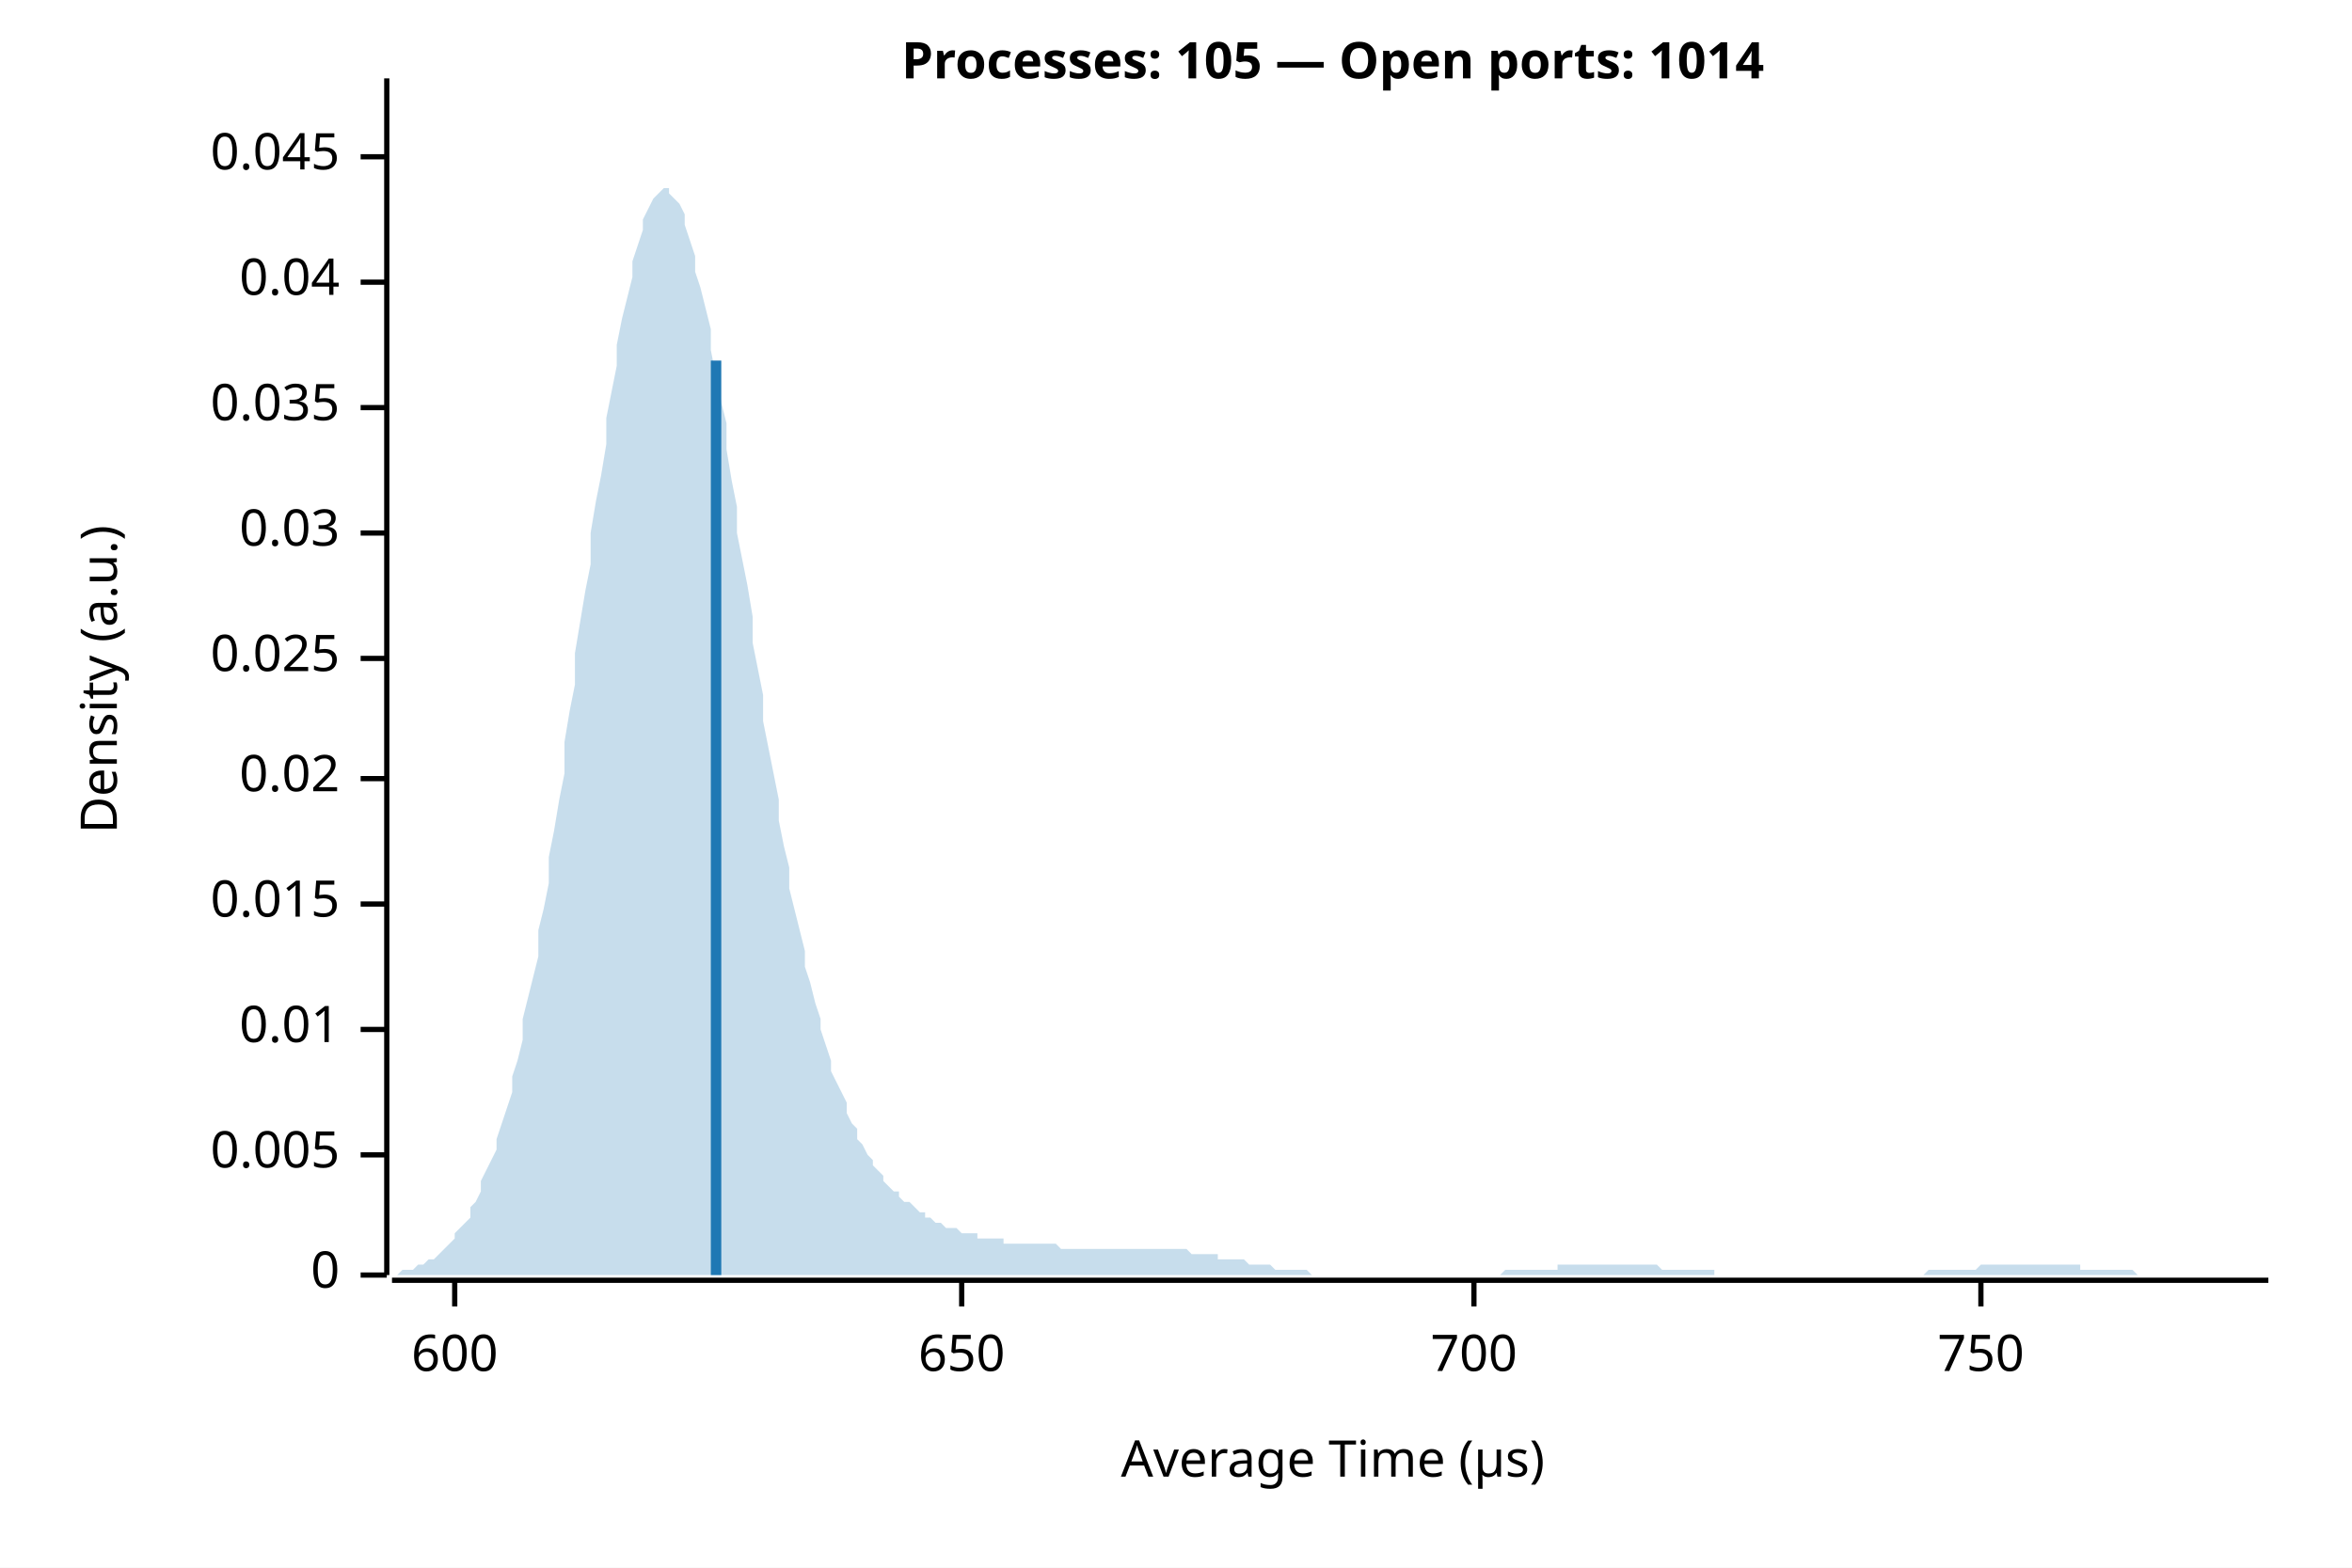
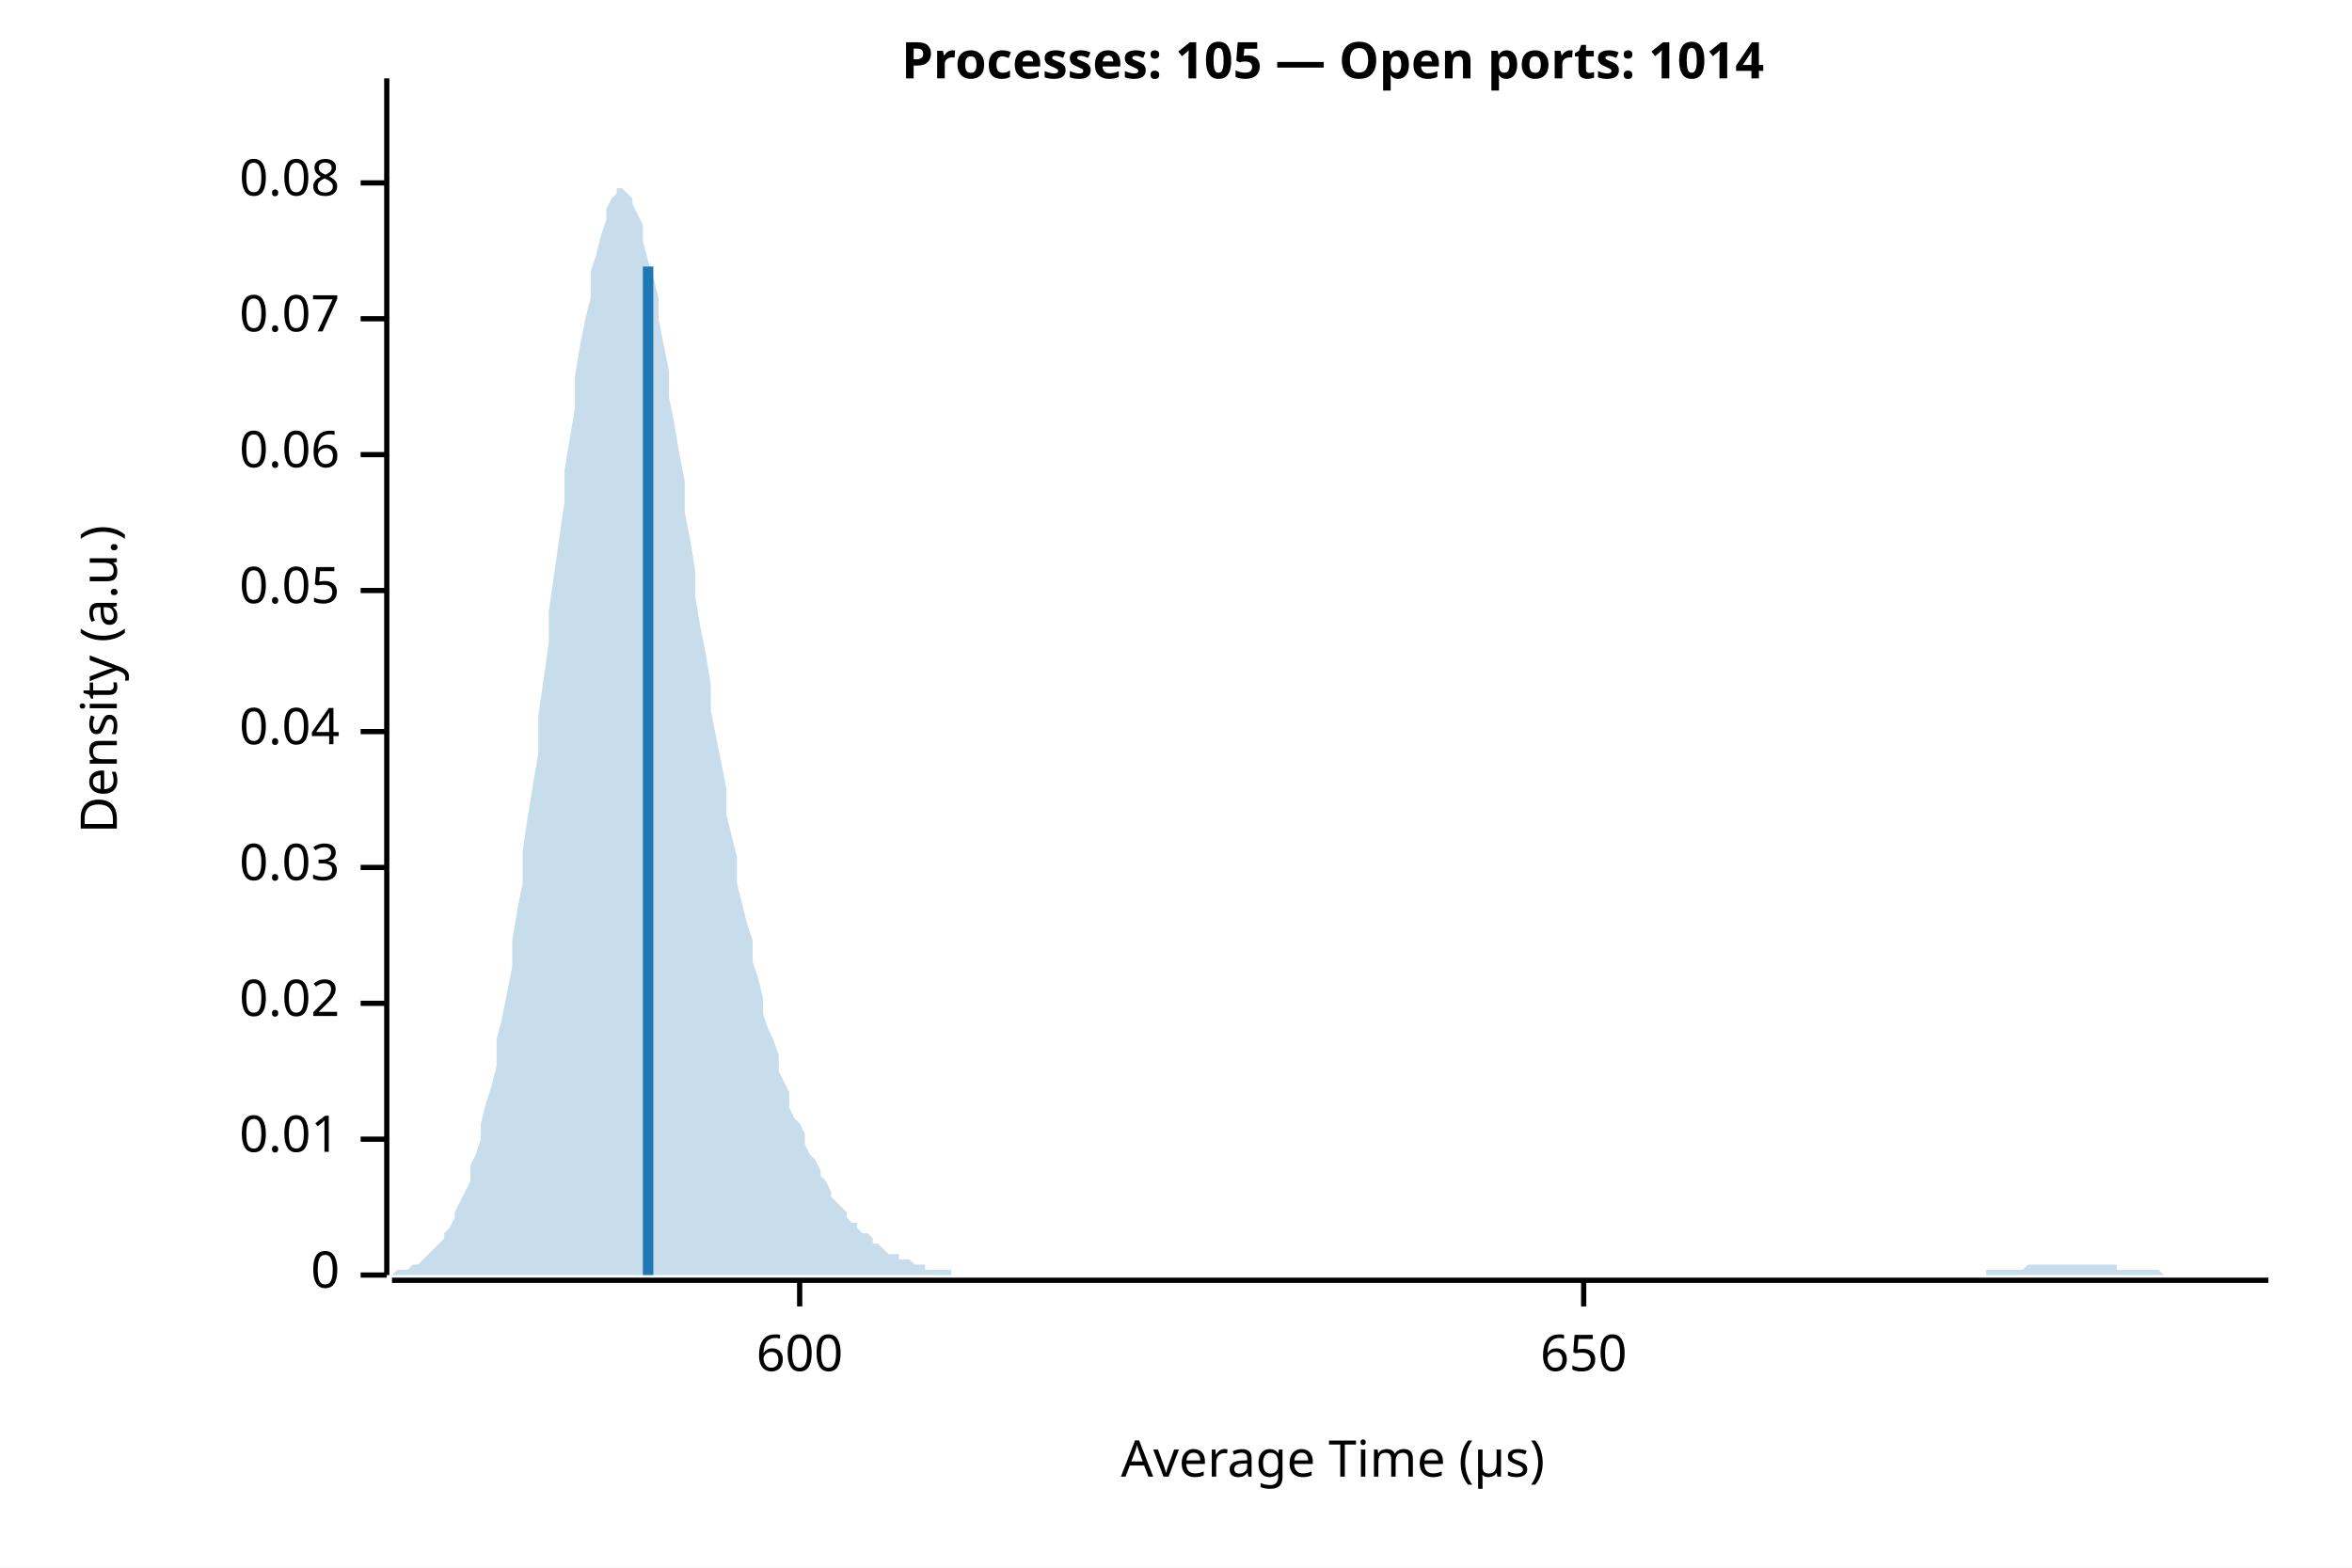
<svg xmlns="http://www.w3.org/2000/svg" width="450" height="300" viewBox="0 0 450 300">
  <rect width="100%" height="100%" fill="white" />
  <text x="255" y="15" font-weight="bold" text-anchor="middle" font-family="sans-serif" font-size="9.677" opacity="1" fill="#000000">Processes: 105 — Open ports: 1014</text>
  <text x="15" y="130" dy="0.76em" text-anchor="middle" font-family="sans-serif" font-size="9.677" opacity="1" fill="#000000" transform="rotate(270, 15, 130)">
Density (a.u.)
</text>
  <text x="255" y="285" dy="-0.5ex" text-anchor="middle" font-family="sans-serif" font-size="9.677" opacity="1" fill="#000000">
Average Time (µs)
</text>
  <polyline fill="none" opacity="1" stroke="#000000" stroke-width="1" points="74,15 74,244 " />
  <text x="65" y="244" dy="0.5ex" text-anchor="end" font-family="sans-serif" font-size="9.677" opacity="1" fill="#000000">
0
</text>
  <polyline fill="none" opacity="1" stroke="#000000" stroke-width="1" points="69,244 74,244 " />
-   <text x="65" y="221" dy="0.5ex" text-anchor="end" font-family="sans-serif" font-size="9.677" opacity="1" fill="#000000">
- 0.005
- </text>
-   <polyline fill="none" opacity="1" stroke="#000000" stroke-width="1" points="69,221 74,221 " />
-   <text x="65" y="197" dy="0.5ex" text-anchor="end" font-family="sans-serif" font-size="9.677" opacity="1" fill="#000000">
+   <text x="65" y="218" dy="0.5ex" text-anchor="end" font-family="sans-serif" font-size="9.677" opacity="1" fill="#000000">
0.01
</text>
-   <polyline fill="none" opacity="1" stroke="#000000" stroke-width="1" points="69,197 74,197 " />
-   <text x="65" y="173" dy="0.5ex" text-anchor="end" font-family="sans-serif" font-size="9.677" opacity="1" fill="#000000">
- 0.015
- </text>
-   <polyline fill="none" opacity="1" stroke="#000000" stroke-width="1" points="69,173 74,173 " />
-   <text x="65" y="149" dy="0.5ex" text-anchor="end" font-family="sans-serif" font-size="9.677" opacity="1" fill="#000000">
+   <polyline fill="none" opacity="1" stroke="#000000" stroke-width="1" points="69,218 74,218 " />
+   <text x="65" y="192" dy="0.5ex" text-anchor="end" font-family="sans-serif" font-size="9.677" opacity="1" fill="#000000">
0.02
</text>
-   <polyline fill="none" opacity="1" stroke="#000000" stroke-width="1" points="69,149 74,149 " />
-   <text x="65" y="126" dy="0.5ex" text-anchor="end" font-family="sans-serif" font-size="9.677" opacity="1" fill="#000000">
- 0.025
- </text>
-   <polyline fill="none" opacity="1" stroke="#000000" stroke-width="1" points="69,126 74,126 " />
-   <text x="65" y="102" dy="0.5ex" text-anchor="end" font-family="sans-serif" font-size="9.677" opacity="1" fill="#000000">
+   <polyline fill="none" opacity="1" stroke="#000000" stroke-width="1" points="69,192 74,192 " />
+   <text x="65" y="166" dy="0.5ex" text-anchor="end" font-family="sans-serif" font-size="9.677" opacity="1" fill="#000000">
0.03
</text>
-   <polyline fill="none" opacity="1" stroke="#000000" stroke-width="1" points="69,102 74,102 " />
-   <text x="65" y="78" dy="0.5ex" text-anchor="end" font-family="sans-serif" font-size="9.677" opacity="1" fill="#000000">
- 0.035
- </text>
-   <polyline fill="none" opacity="1" stroke="#000000" stroke-width="1" points="69,78 74,78 " />
-   <text x="65" y="54" dy="0.5ex" text-anchor="end" font-family="sans-serif" font-size="9.677" opacity="1" fill="#000000">
+   <polyline fill="none" opacity="1" stroke="#000000" stroke-width="1" points="69,166 74,166 " />
+   <text x="65" y="140" dy="0.5ex" text-anchor="end" font-family="sans-serif" font-size="9.677" opacity="1" fill="#000000">
0.04
</text>
-   <polyline fill="none" opacity="1" stroke="#000000" stroke-width="1" points="69,54 74,54 " />
-   <text x="65" y="30" dy="0.5ex" text-anchor="end" font-family="sans-serif" font-size="9.677" opacity="1" fill="#000000">
- 0.045
+   <polyline fill="none" opacity="1" stroke="#000000" stroke-width="1" points="69,140 74,140 " />
+   <text x="65" y="113" dy="0.5ex" text-anchor="end" font-family="sans-serif" font-size="9.677" opacity="1" fill="#000000">
+ 0.05
</text>
-   <polyline fill="none" opacity="1" stroke="#000000" stroke-width="1" points="69,30 74,30 " />
+   <polyline fill="none" opacity="1" stroke="#000000" stroke-width="1" points="69,113 74,113 " />
+   <text x="65" y="87" dy="0.5ex" text-anchor="end" font-family="sans-serif" font-size="9.677" opacity="1" fill="#000000">
+ 0.06
+ </text>
+   <polyline fill="none" opacity="1" stroke="#000000" stroke-width="1" points="69,87 74,87 " />
+   <text x="65" y="61" dy="0.5ex" text-anchor="end" font-family="sans-serif" font-size="9.677" opacity="1" fill="#000000">
+ 0.07
+ </text>
+   <polyline fill="none" opacity="1" stroke="#000000" stroke-width="1" points="69,61 74,61 " />
+   <text x="65" y="35" dy="0.5ex" text-anchor="end" font-family="sans-serif" font-size="9.677" opacity="1" fill="#000000">
+ 0.08
+ </text>
+   <polyline fill="none" opacity="1" stroke="#000000" stroke-width="1" points="69,35 74,35 " />
  <polyline fill="none" opacity="1" stroke="#000000" stroke-width="1" points="75,245 434,245 " />
-   <text x="87" y="255" dy="0.76em" text-anchor="middle" font-family="sans-serif" font-size="9.677" opacity="1" fill="#000000">
+   <text x="153" y="255" dy="0.76em" text-anchor="middle" font-family="sans-serif" font-size="9.677" opacity="1" fill="#000000">
600
</text>
-   <polyline fill="none" opacity="1" stroke="#000000" stroke-width="1" points="87,245 87,250 " />
-   <text x="184" y="255" dy="0.76em" text-anchor="middle" font-family="sans-serif" font-size="9.677" opacity="1" fill="#000000">
+   <polyline fill="none" opacity="1" stroke="#000000" stroke-width="1" points="153,245 153,250 " />
+   <text x="303" y="255" dy="0.76em" text-anchor="middle" font-family="sans-serif" font-size="9.677" opacity="1" fill="#000000">
650
</text>
-   <polyline fill="none" opacity="1" stroke="#000000" stroke-width="1" points="184,245 184,250 " />
-   <text x="282" y="255" dy="0.76em" text-anchor="middle" font-family="sans-serif" font-size="9.677" opacity="1" fill="#000000">
- 700
- </text>
-   <polyline fill="none" opacity="1" stroke="#000000" stroke-width="1" points="282,245 282,250 " />
-   <text x="379" y="255" dy="0.76em" text-anchor="middle" font-family="sans-serif" font-size="9.677" opacity="1" fill="#000000">
- 750
- </text>
-   <polyline fill="none" opacity="1" stroke="#000000" stroke-width="1" points="379,245 379,250 " />
-   <polygon opacity="0.25" fill="#1F78B4" points="75,244 75,244 76,244 77,243 77,243 78,243 79,243 80,242 80,242 81,242 82,241 82,241 83,241 84,240 85,239 85,239 86,238 87,237 87,236 88,235 89,234 90,233 90,231 91,230 92,228 92,226 93,224 94,222 95,220 95,218 96,215 97,212 98,209 98,206 99,203 100,199 100,195 101,191 102,187 103,183 103,178 104,174 105,169 105,164 106,159 107,153 108,148 108,142 109,136 110,131 110,125 111,119 112,113 113,108 113,102 114,96 115,91 116,85 116,80 117,75 118,70 118,66 119,61 120,57 121,53 121,50 122,47 123,44 123,42 124,40 125,38 126,37 126,37 127,36 128,36 128,37 129,38 130,39 131,41 131,43 132,46 133,49 133,52 134,55 135,59 136,63 136,67 137,72 138,77 139,81 139,86 140,92 141,97 141,102 142,107 143,112 144,118 144,123 145,128 146,133 146,138 147,143 148,148 149,153 149,157 150,162 151,166 151,170 152,174 153,178 154,182 154,185 155,188 156,192 157,195 157,197 158,200 159,203 159,205 160,207 161,209 162,211 162,213 163,215 164,216 164,218 165,219 166,221 167,222 167,223 168,224 169,225 169,226 170,227 171,228 172,228 172,229 173,230 174,230 175,231 175,231 176,232 177,232 177,233 178,233 179,234 180,234 180,234 181,235 182,235 182,235 183,235 184,236 185,236 185,236 186,236 187,236 187,237 188,237 189,237 190,237 190,237 191,237 192,237 192,238 193,238 194,238 195,238 195,238 196,238 197,238 198,238 198,238 199,238 200,238 200,238 201,238 202,238 203,239 203,239 204,239 205,239 205,239 206,239 207,239 208,239 208,239 209,239 210,239 210,239 211,239 212,239 213,239 213,239 214,239 215,239 216,239 216,239 217,239 218,239 218,239 219,239 220,239 221,239 221,239 222,239 223,239 223,239 224,239 225,239 226,239 226,239 227,239 228,240 228,240 229,240 230,240 231,240 231,240 232,240 233,240 233,241 234,241 235,241 236,241 236,241 237,241 238,241 239,242 239,242 240,242 241,242 241,242 242,242 243,242 244,243 244,243 245,243 246,243 246,243 247,243 248,243 249,243 249,243 250,243 251,244 251,244 252,244 253,244 254,244 254,244 255,244 256,244 257,244 257,244 258,244 259,244 259,244 260,244 261,244 262,244 262,244 263,244 264,244 264,244 265,244 266,244 267,244 267,244 268,244 269,244 269,244 270,244 271,244 272,244 272,244 273,244 274,244 275,244 275,244 276,244 277,244 277,244 278,244 279,244 280,244 280,244 281,244 282,244 282,244 283,244 284,244 285,244 285,244 286,244 287,244 287,244 288,243 289,243 290,243 290,243 291,243 292,243 292,243 293,243 294,243 295,243 295,243 296,243 297,243 298,243 298,242 299,242 300,242 300,242 301,242 302,242 303,242 303,242 304,242 305,242 305,242 306,242 307,242 308,242 308,242 309,242 310,242 310,242 311,242 312,242 313,242 313,242 314,242 315,242 316,242 316,242 317,242 318,243 318,243 319,243 320,243 321,243 321,243 322,243 323,243 323,243 324,243 325,243 326,243 326,243 327,243 328,243 328,244 329,244 330,244 331,244 331,244 332,244 333,244 333,244 334,244 335,244 336,244 336,244 337,244 338,244 339,244 339,244 340,244 341,244 341,244 342,244 343,244 344,244 344,244 345,244 346,244 346,244 347,244 348,244 349,244 349,244 350,244 351,244 351,244 352,244 353,244 354,244 354,244 355,244 356,244 357,244 357,244 358,244 359,244 359,244 360,244 361,244 362,244 362,244 363,244 364,244 364,244 365,244 366,244 367,244 367,244 368,244 369,243 369,243 370,243 371,243 372,243 372,243 373,243 374,243 375,243 375,243 376,243 377,243 377,243 378,243 379,242 380,242 380,242 381,242 382,242 382,242 383,242 384,242 385,242 385,242 386,242 387,242 387,242 388,242 389,242 390,242 390,242 391,242 392,242 392,242 393,242 394,242 395,242 395,242 396,242 397,242 398,242 398,243 399,243 400,243 400,243 401,243 402,243 403,243 403,243 404,243 405,243 405,243 406,243 407,243 408,243 408,243 409,244 410,244 410,244 411,244 412,244 413,244 413,244 414,244 415,244 416,244 416,244 417,244 418,244 418,244 419,244 420,244 421,244 421,244 422,244 423,244 423,244 424,244 425,244 426,244 426,244 427,244 428,244 428,244 429,244 430,244 431,244 431,244 432,244 433,244 434,244 434,244 75,244 " />
-   <polyline fill="none" opacity="1" stroke="#1F78B4" stroke-width="2" points="137,244 137,69 " />
+   <polyline fill="none" opacity="1" stroke="#000000" stroke-width="1" points="303,245 303,250 " />
+   <polygon opacity="0.25" fill="#1F78B4" points="75,244 75,244 76,243 77,243 77,243 78,243 79,242 80,242 80,242 81,241 82,240 82,240 83,239 84,238 85,237 85,236 86,235 87,233 87,232 88,230 89,228 90,226 90,223 91,221 92,218 92,215 93,211 94,208 95,204 95,199 96,195 97,190 98,185 98,180 99,174 100,169 100,163 101,156 102,150 103,144 103,137 104,130 105,123 105,117 106,110 107,103 108,96 108,90 109,84 110,78 110,72 111,66 112,61 113,57 113,52 114,49 115,45 116,42 116,40 117,38 118,37 118,36 119,36 120,37 121,38 121,39 122,41 123,43 123,46 124,50 125,53 126,57 126,61 127,66 128,71 128,76 129,81 130,87 131,92 131,98 132,103 133,109 133,114 134,120 135,125 136,131 136,136 137,141 138,146 139,151 139,156 140,160 141,164 141,169 142,173 143,177 144,180 144,184 145,187 146,191 146,194 147,197 148,199 149,202 149,205 150,207 151,209 151,212 152,214 153,215 154,217 154,219 155,221 156,222 157,224 157,225 158,226 159,228 159,229 160,230 161,231 162,232 162,233 163,234 164,234 164,235 165,236 166,236 167,237 167,238 168,238 169,239 169,239 170,240 171,240 172,240 172,241 173,241 174,241 175,242 175,242 176,242 177,242 177,243 178,243 179,243 180,243 180,243 181,243 182,243 182,244 183,244 184,244 185,244 185,244 186,244 187,244 187,244 188,244 189,244 190,244 190,244 191,244 192,244 192,244 193,244 194,244 195,244 195,244 196,244 197,244 198,244 198,244 199,244 200,244 200,244 201,244 202,244 203,244 203,244 204,244 205,244 205,244 206,244 207,244 208,244 208,244 209,244 210,244 210,244 211,244 212,244 213,244 213,244 214,244 215,244 216,244 216,244 217,244 218,244 218,244 219,244 220,244 221,244 221,244 222,244 223,244 223,244 224,244 225,244 226,244 226,244 227,244 228,244 228,244 229,244 230,244 231,244 231,244 232,244 233,244 233,244 234,244 235,244 236,244 236,244 237,244 238,244 239,244 239,244 240,244 241,244 241,244 242,244 243,244 244,244 244,244 245,244 246,244 246,244 247,244 248,244 249,244 249,244 250,244 251,244 251,244 252,244 253,244 254,244 254,244 255,244 256,244 257,244 257,244 258,244 259,244 259,244 260,244 261,244 262,244 262,244 263,244 264,244 264,244 265,244 266,244 267,244 267,244 268,244 269,244 269,244 270,244 271,244 272,244 272,244 273,244 274,244 275,244 275,244 276,244 277,244 277,244 278,244 279,244 280,244 280,244 281,244 282,244 282,244 283,244 284,244 285,244 285,244 286,244 287,244 287,244 288,244 289,244 290,244 290,244 291,244 292,244 292,244 293,244 294,244 295,244 295,244 296,244 297,244 298,244 298,244 299,244 300,244 300,244 301,244 302,244 303,244 303,244 304,244 305,244 305,244 306,244 307,244 308,244 308,244 309,244 310,244 310,244 311,244 312,244 313,244 313,244 314,244 315,244 316,244 316,244 317,244 318,244 318,244 319,244 320,244 321,244 321,244 322,244 323,244 323,244 324,244 325,244 326,244 326,244 327,244 328,244 328,244 329,244 330,244 331,244 331,244 332,244 333,244 333,244 334,244 335,244 336,244 336,244 337,244 338,244 339,244 339,244 340,244 341,244 341,244 342,244 343,244 344,244 344,244 345,244 346,244 346,244 347,244 348,244 349,244 349,244 350,244 351,244 351,244 352,244 353,244 354,244 354,244 355,244 356,244 357,244 357,244 358,244 359,244 359,244 360,244 361,244 362,244 362,244 363,244 364,244 364,244 365,244 366,244 367,244 367,244 368,244 369,244 369,244 370,244 371,244 372,244 372,244 373,244 374,244 375,244 375,244 376,244 377,244 377,244 378,244 379,244 380,244 380,243 381,243 382,243 382,243 383,243 384,243 385,243 385,243 386,243 387,243 387,243 388,242 389,242 390,242 390,242 391,242 392,242 392,242 393,242 394,242 395,242 395,242 396,242 397,242 398,242 398,242 399,242 400,242 400,242 401,242 402,242 403,242 403,242 404,242 405,242 405,243 406,243 407,243 408,243 408,243 409,243 410,243 410,243 411,243 412,243 413,243 413,243 414,244 415,244 416,244 416,244 417,244 418,244 418,244 419,244 420,244 421,244 421,244 422,244 423,244 423,244 424,244 425,244 426,244 426,244 427,244 428,244 428,244 429,244 430,244 431,244 431,244 432,244 433,244 434,244 434,244 75,244 " />
+   <polyline fill="none" opacity="1" stroke="#1F78B4" stroke-width="2" points="124,244 124,51 " />
</svg>
